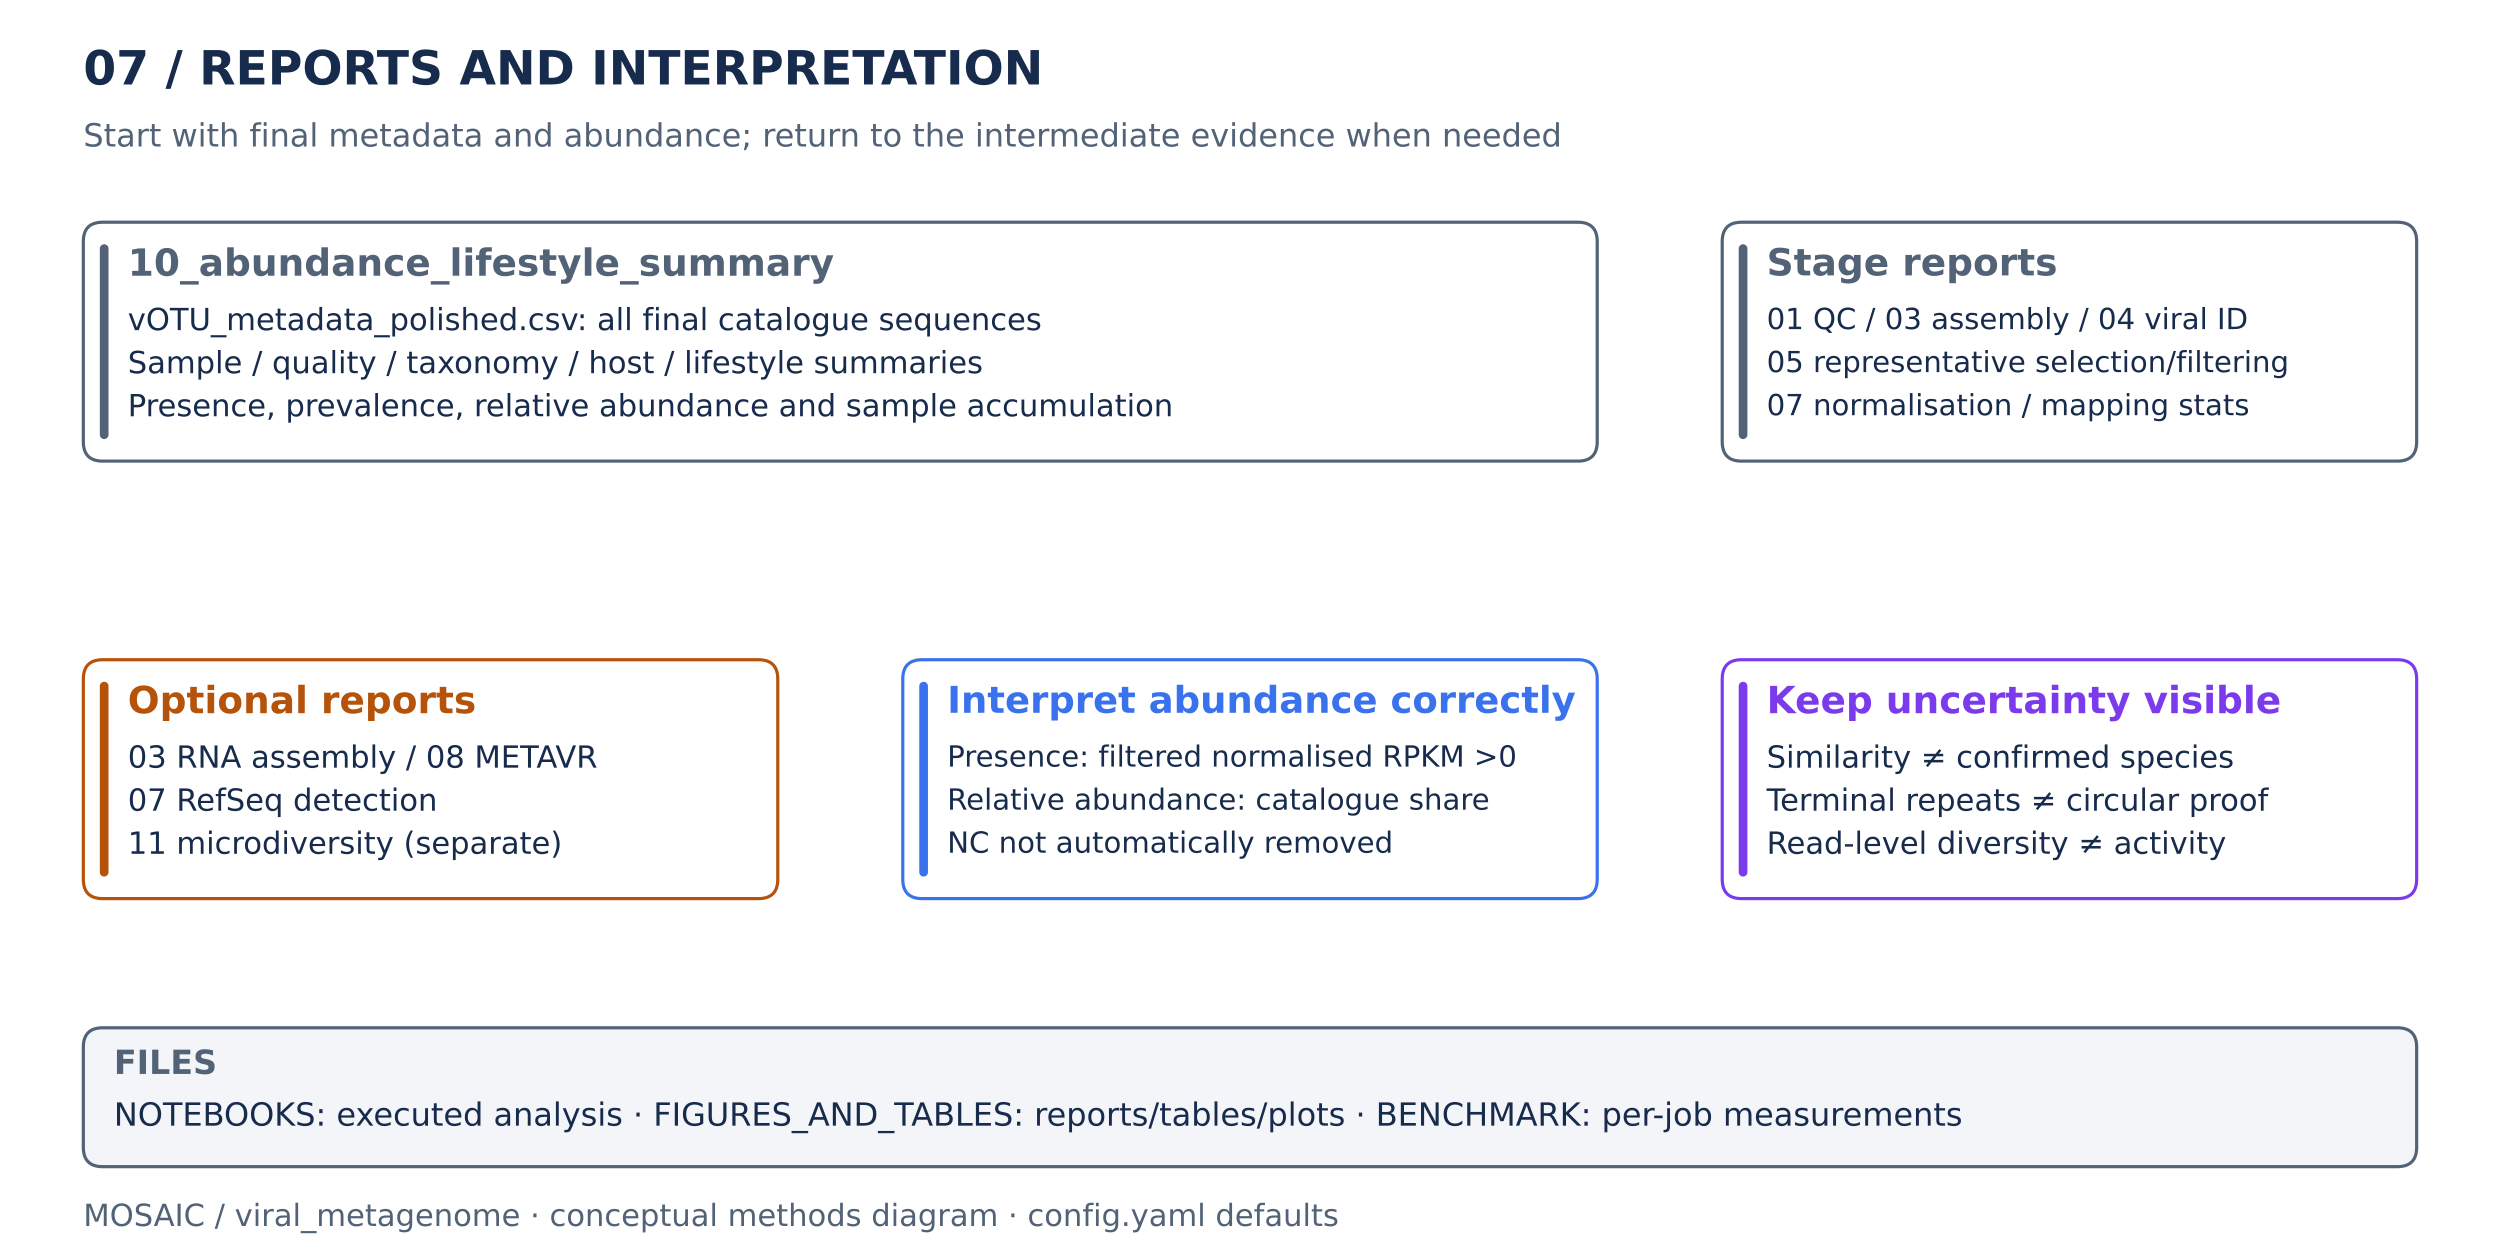
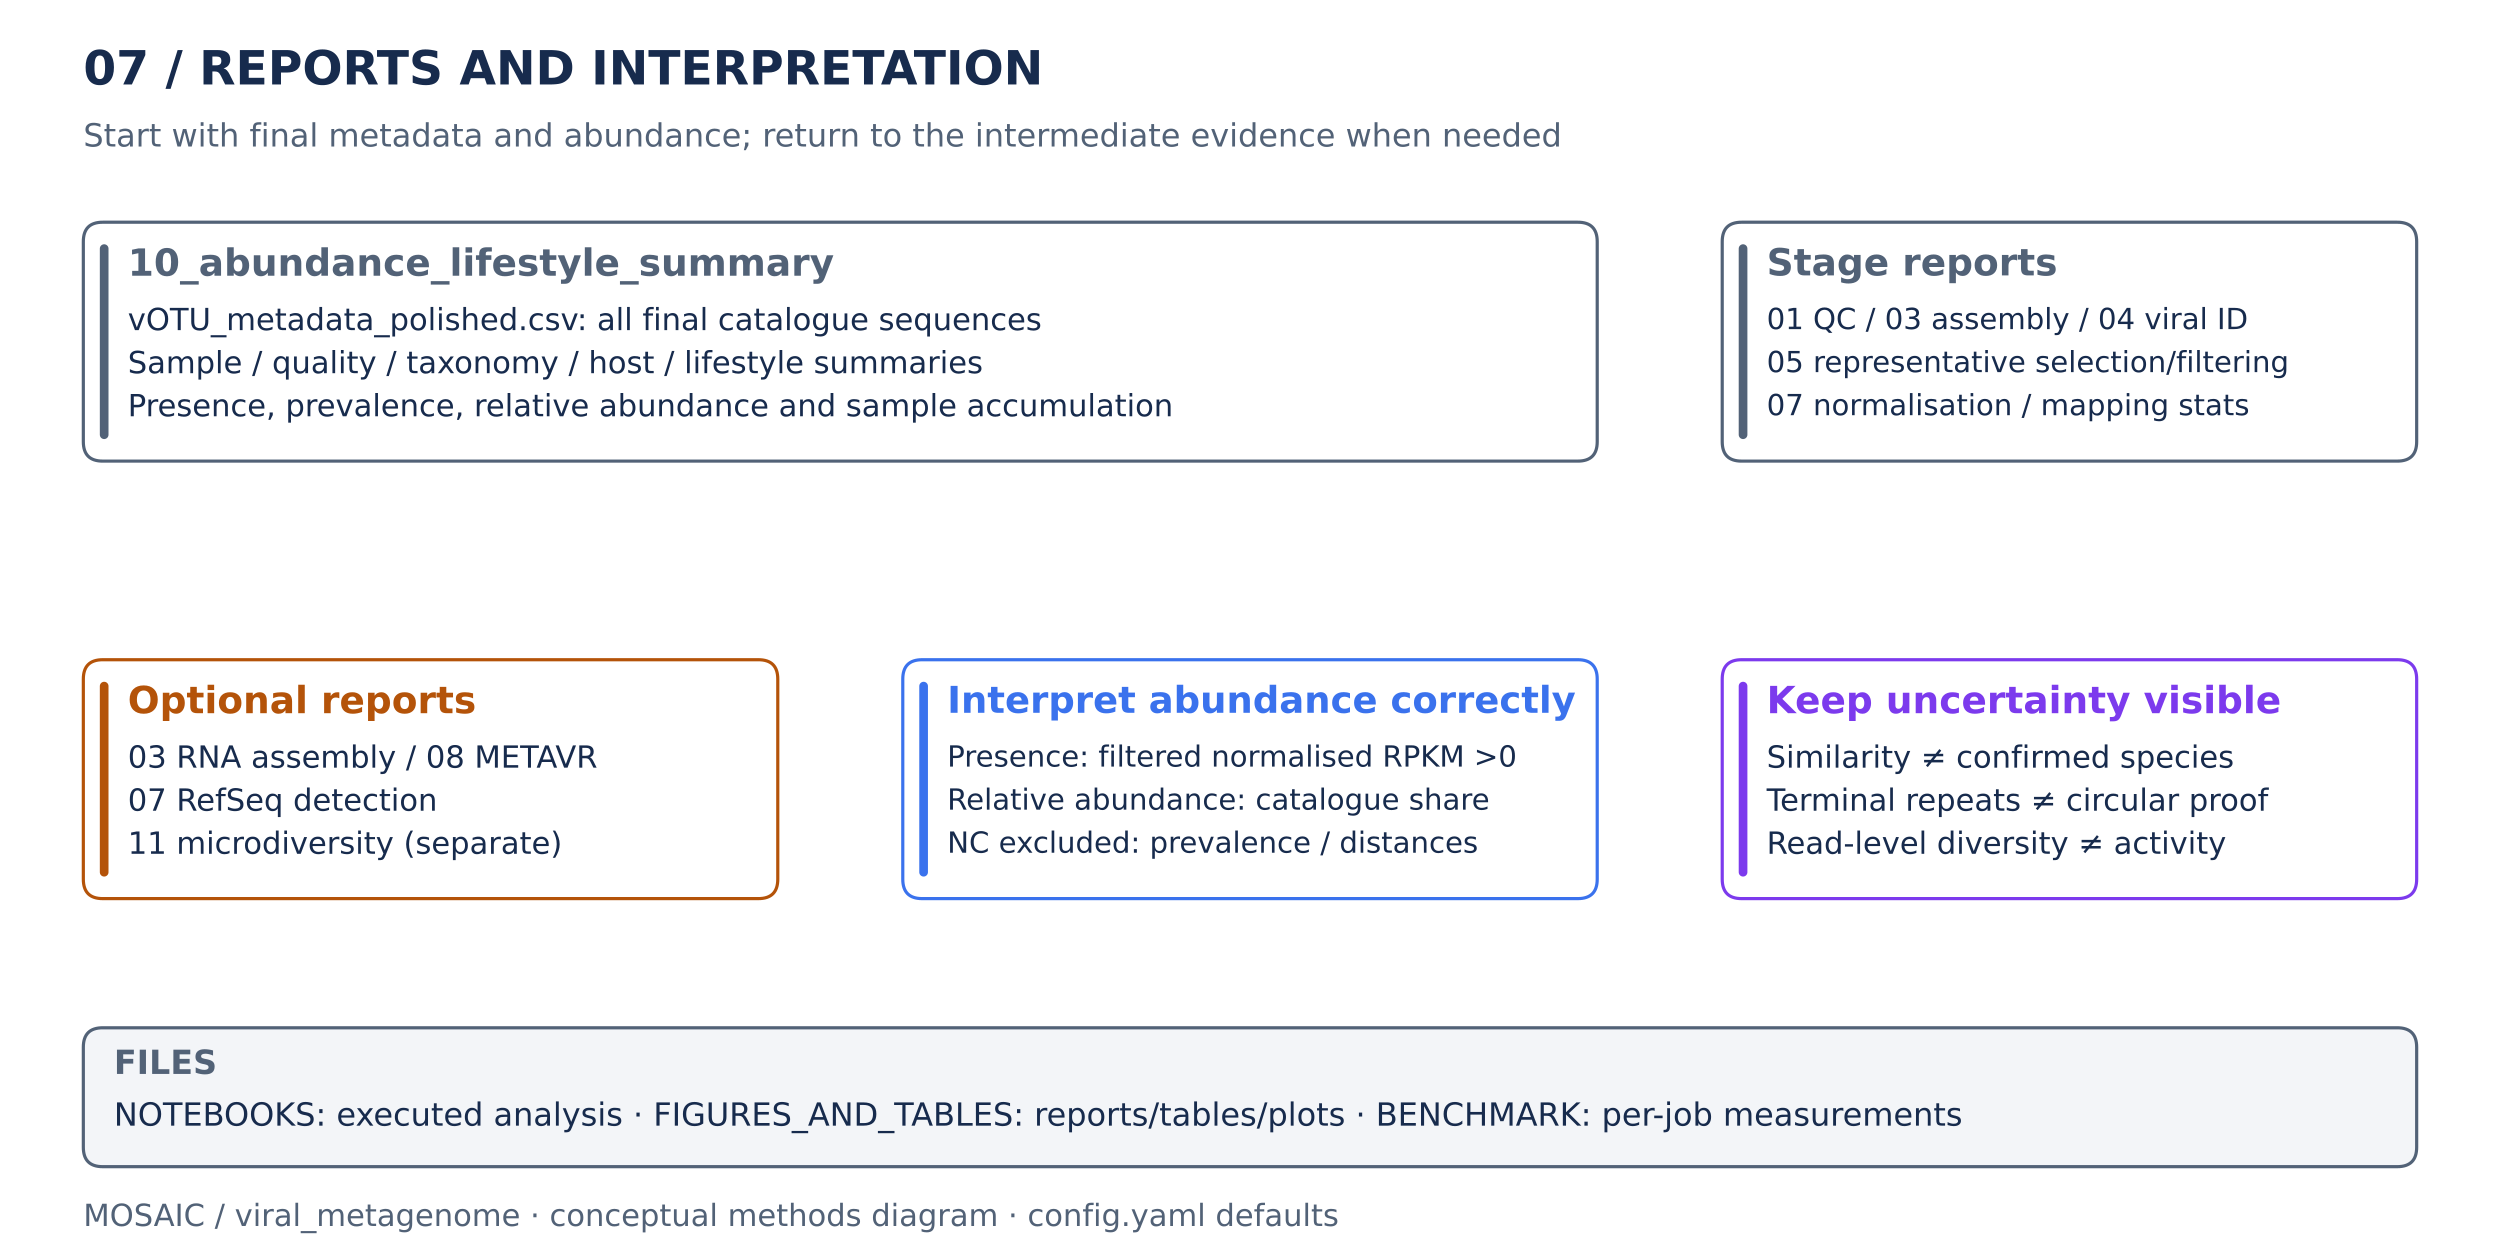
<svg xmlns="http://www.w3.org/2000/svg" width="864pt" height="432pt" viewBox="0 0 864 432" version="1.1">
  <defs>
    <style type="text/css">*{stroke-linejoin: round; stroke-linecap: butt}</style>
  </defs>
  <g id="figure_1">
    <g id="patch_1">
      <path d="M 0 432 L 864 432 L 864 0 L 0 0 z " style="fill: #ffffff" />
    </g>
    <g id="axes_1">
      <g id="patch_2">
        <path d="M 35.52 76.8 L 545.28 76.8 Q 552 76.8 552 83.52 L 552 152.64 Q 552 159.36 545.28 159.36 L 35.52 159.36 Q 28.8 159.36 28.8 152.64 L 28.8 83.52 Q 28.8 76.8 35.52 76.8 z " clip-path="url(#p7090ff2f4e)" style="fill: #ffffff; stroke: #526277; stroke-width: 1.1; stroke-linejoin: miter" />
      </g>
      <g id="patch_3">
        <path d="M 601.92 76.8 L 828.48 76.8 Q 835.2 76.8 835.2 83.52 L 835.2 152.64 Q 835.2 159.36 828.48 159.36 L 601.92 159.36 Q 595.2 159.36 595.2 152.64 L 595.2 83.52 Q 595.2 76.8 601.92 76.8 z " clip-path="url(#p7090ff2f4e)" style="fill: #ffffff; stroke: #526277; stroke-width: 1.1; stroke-linejoin: miter" />
      </g>
      <g id="patch_4">
        <path d="M 35.52 228 L 262.08 228 Q 268.8 228 268.8 234.72 L 268.8 303.84 Q 268.8 310.56 262.08 310.56 L 35.52 310.56 Q 28.8 310.56 28.8 303.84 L 28.8 234.72 Q 28.8 228 35.52 228 z " clip-path="url(#p7090ff2f4e)" style="fill: #ffffff; stroke: #b45309; stroke-width: 1.1; stroke-linejoin: miter" />
      </g>
      <g id="patch_5">
        <path d="M 318.72 228 L 545.28 228 Q 552 228 552 234.72 L 552 303.84 Q 552 310.56 545.28 310.56 L 318.72 310.56 Q 312 310.56 312 303.84 L 312 234.72 Q 312 228 318.72 228 z " clip-path="url(#p7090ff2f4e)" style="fill: #ffffff; stroke: #3a72ed; stroke-width: 1.1; stroke-linejoin: miter" />
      </g>
      <g id="patch_6">
        <path d="M 601.92 228 L 828.48 228 Q 835.2 228 835.2 234.72 L 835.2 303.84 Q 835.2 310.56 828.48 310.56 L 601.92 310.56 Q 595.2 310.56 595.2 303.84 L 595.2 234.72 Q 595.2 228 601.92 228 z " clip-path="url(#p7090ff2f4e)" style="fill: #ffffff; stroke: #7c3aed; stroke-width: 1.1; stroke-linejoin: miter" />
      </g>
      <g id="patch_7">
        <path d="M 35.52 355.2 L 828.48 355.2 Q 835.2 355.2 835.2 361.92 L 835.2 396.48 Q 835.2 403.2 828.48 403.2 L 35.52 403.2 Q 28.8 403.2 28.8 396.48 L 28.8 361.92 Q 28.8 355.2 35.52 355.2 z " clip-path="url(#p7090ff2f4e)" style="fill: #f3f5f8; stroke: #526277; stroke-width: 1.1; stroke-linejoin: miter" />
      </g>
      <g id="line2d_1">
        <path d="M 36 85.92 L 36 150.24 " clip-path="url(#p7090ff2f4e)" style="fill: none; stroke: #526277; stroke-width: 3; stroke-linecap: round" />
      </g>
      <g id="line2d_2">
        <path d="M 602.4 85.92 L 602.4 150.24 " clip-path="url(#p7090ff2f4e)" style="fill: none; stroke: #526277; stroke-width: 3; stroke-linecap: round" />
      </g>
      <g id="line2d_3">
        <path d="M 36 237.12 L 36 301.44 " clip-path="url(#p7090ff2f4e)" style="fill: none; stroke: #b45309; stroke-width: 3; stroke-linecap: round" />
      </g>
      <g id="line2d_4">
        <path d="M 319.2 237.12 L 319.2 301.44 " clip-path="url(#p7090ff2f4e)" style="fill: none; stroke: #3a72ed; stroke-width: 3; stroke-linecap: round" />
      </g>
      <g id="line2d_5">
        <path d="M 602.4 237.12 L 602.4 301.44 " clip-path="url(#p7090ff2f4e)" style="fill: none; stroke: #7c3aed; stroke-width: 3; stroke-linecap: round" />
      </g>
      <g id="text_1">
        <text style="font-weight: 700; font-size: 16.32px; font-family: 'DejaVu Sans'; text-anchor: start; fill: #172b4d" x="28.8" y="29.201" transform="rotate(-0 28.8 29.20065)">07 / REPORTS AND INTERPRETATION</text>
      </g>
      <g id="text_2">
        <text style="font-size: 11.04px; font-family: 'DejaVu Sans'; text-anchor: start; fill: #526277" x="28.8" y="50.629" transform="rotate(-0 28.8 50.62868)">Start with final metadata and abundance; return to the intermediate evidence when needed</text>
      </g>
      <g id="text_3">
        <text style="font-weight: 700; font-size: 12.96px; font-family: 'DejaVu Sans'; text-anchor: start; fill: #526277" x="44.16" y="95.288" transform="rotate(-0 44.16 95.28758)">10_abundance_lifestyle_summary</text>
      </g>
      <g id="text_4">
        <text style="font-size: 10.56px; font-family: 'DejaVu Sans'; text-anchor: start; fill: #172b4d" x="44.16" y="114.104" transform="rotate(-0 44.16 114.1039)">vOTU_metadata_polished.csv: all final catalogue sequences</text>
      </g>
      <g id="text_5">
        <text style="font-size: 10.56px; font-family: 'DejaVu Sans'; text-anchor: start; fill: #172b4d" x="44.16" y="128.984" transform="rotate(-0 44.16 128.9839)">Sample / quality / taxonomy / host / lifestyle summaries</text>
      </g>
      <g id="text_6">
        <text style="font-size: 10.56px; font-family: 'DejaVu Sans'; text-anchor: start; fill: #172b4d" x="44.16" y="143.864" transform="rotate(-0 44.16 143.8639)">Presence, prevalence, relative abundance and sample accumulation</text>
      </g>
      <g id="text_7">
        <text style="font-weight: 700; font-size: 12.96px; font-family: 'DejaVu Sans'; text-anchor: start; fill: #526277" x="610.56" y="95.186" transform="rotate(-0 610.56 95.18632)">Stage reports</text>
      </g>
      <g id="text_8">
        <text style="font-size: 10.08px; font-family: 'DejaVu Sans'; text-anchor: start; fill: #172b4d" x="610.56" y="113.739" transform="rotate(-0 610.56 113.7392)">01 QC / 03 assembly / 04 viral ID</text>
      </g>
      <g id="text_9">
        <text style="font-size: 10.08px; font-family: 'DejaVu Sans'; text-anchor: start; fill: #172b4d" x="610.56" y="128.619" transform="rotate(-0 610.56 128.6192)">05 representative selection/filtering</text>
      </g>
      <g id="text_10">
        <text style="font-size: 10.08px; font-family: 'DejaVu Sans'; text-anchor: start; fill: #172b4d" x="610.56" y="143.499" transform="rotate(-0 610.56 143.4992)">07 normalisation / mapping stats</text>
      </g>
      <g id="text_11">
        <text style="font-weight: 700; font-size: 12.96px; font-family: 'DejaVu Sans'; text-anchor: start; fill: #b45309" x="44.16" y="246.488" transform="rotate(-0 44.16 246.4876)">Optional reports</text>
      </g>
      <g id="text_12">
        <text style="font-size: 10.56px; font-family: 'DejaVu Sans'; text-anchor: start; fill: #172b4d" x="44.16" y="265.304" transform="rotate(-0 44.16 265.3039)">03 RNA assembly / 08 METAVR</text>
      </g>
      <g id="text_13">
        <text style="font-size: 10.56px; font-family: 'DejaVu Sans'; text-anchor: start; fill: #172b4d" x="44.16" y="280.184" transform="rotate(-0 44.16 280.1839)">07 RefSeq detection</text>
      </g>
      <g id="text_14">
        <text style="font-size: 10.56px; font-family: 'DejaVu Sans'; text-anchor: start; fill: #172b4d" x="44.16" y="295.064" transform="rotate(-0 44.16 295.0639)">11 microdiversity (separate)</text>
      </g>
      <g id="text_15">
        <text style="font-weight: 700; font-size: 12.783px; font-family: 'DejaVu Sans'; text-anchor: start; fill: #3a72ed" x="327.36" y="246.353" transform="rotate(-0 327.36 246.3533)">Interpret abundance correctly</text>
      </g>
      <g id="text_16">
        <text style="font-size: 10.08px; font-family: 'DejaVu Sans'; text-anchor: start; fill: #172b4d" x="327.36" y="264.939" transform="rotate(-0 327.36 264.9392)">Presence: filtered normalised RPKM &gt;0</text>
      </g>
      <g id="text_17">
        <text style="font-size: 10.08px; font-family: 'DejaVu Sans'; text-anchor: start; fill: #172b4d" x="327.36" y="279.819" transform="rotate(-0 327.36 279.8192)">Relative abundance: catalogue share</text>
      </g>
      <g id="text_18">
-         <text style="font-size: 10.08px; font-family: 'DejaVu Sans'; text-anchor: start; fill: #172b4d" x="327.36" y="294.699" transform="rotate(-0 327.36 294.6992)">NC not automatically removed</text>
+         <text style="font-size: 10.08px; font-family: 'DejaVu Sans'; text-anchor: start; fill: #172b4d" x="327.36" y="294.699" transform="rotate(-0 327.36 294.6992)">NC excluded: prevalence / distances</text>
      </g>
      <g id="text_19">
        <text style="font-weight: 700; font-size: 12.96px; font-family: 'DejaVu Sans'; text-anchor: start; fill: #7c3aed" x="610.56" y="246.488" transform="rotate(-0 610.56 246.4876)">Keep uncertainty visible</text>
      </g>
      <g id="text_20">
        <text style="font-size: 10.56px; font-family: 'DejaVu Sans'; text-anchor: start; fill: #172b4d" x="610.56" y="265.304" transform="rotate(-0 610.56 265.3039)">Similarity ≠ confirmed species</text>
      </g>
      <g id="text_21">
        <text style="font-size: 10.56px; font-family: 'DejaVu Sans'; text-anchor: start; fill: #172b4d" x="610.56" y="280.184" transform="rotate(-0 610.56 280.1839)">Terminal repeats ≠ circular proof</text>
      </g>
      <g id="text_22">
        <text style="font-size: 10.56px; font-family: 'DejaVu Sans'; text-anchor: start; fill: #172b4d" x="610.56" y="295.064" transform="rotate(-0 610.56 295.0639)">Read-level diversity ≠ activity</text>
      </g>
      <g id="text_23">
        <text style="font-weight: 700; font-size: 11.52px; font-family: 'DejaVu Sans'; text-anchor: start; fill: #526277" x="39.36" y="371.153" transform="rotate(-0 39.36 371.1534)">FILES</text>
      </g>
      <g id="text_24">
        <text style="font-size: 11.04px; font-family: 'DejaVu Sans'; text-anchor: start; fill: #172b4d" x="39.36" y="389.029" transform="rotate(-0 39.36 389.0287)">NOTEBOOKS: executed analysis · FIGURES_AND_TABLES: reports/tables/plots · BENCHMARK: per-job measurements</text>
      </g>
      <g id="text_25">
        <text style="font-size: 10.56px; font-family: 'DejaVu Sans'; text-anchor: start; fill: #526277" x="28.8" y="423.704" transform="rotate(-0 28.8 423.704)">MOSAIC / viral_metagenome · conceptual methods diagram · config.yaml defaults</text>
      </g>
    </g>
  </g>
  <defs>
    <clipPath id="p7090ff2f4e">
      <rect x="0" y="0" width="864" height="432" />
    </clipPath>
  </defs>
</svg>
